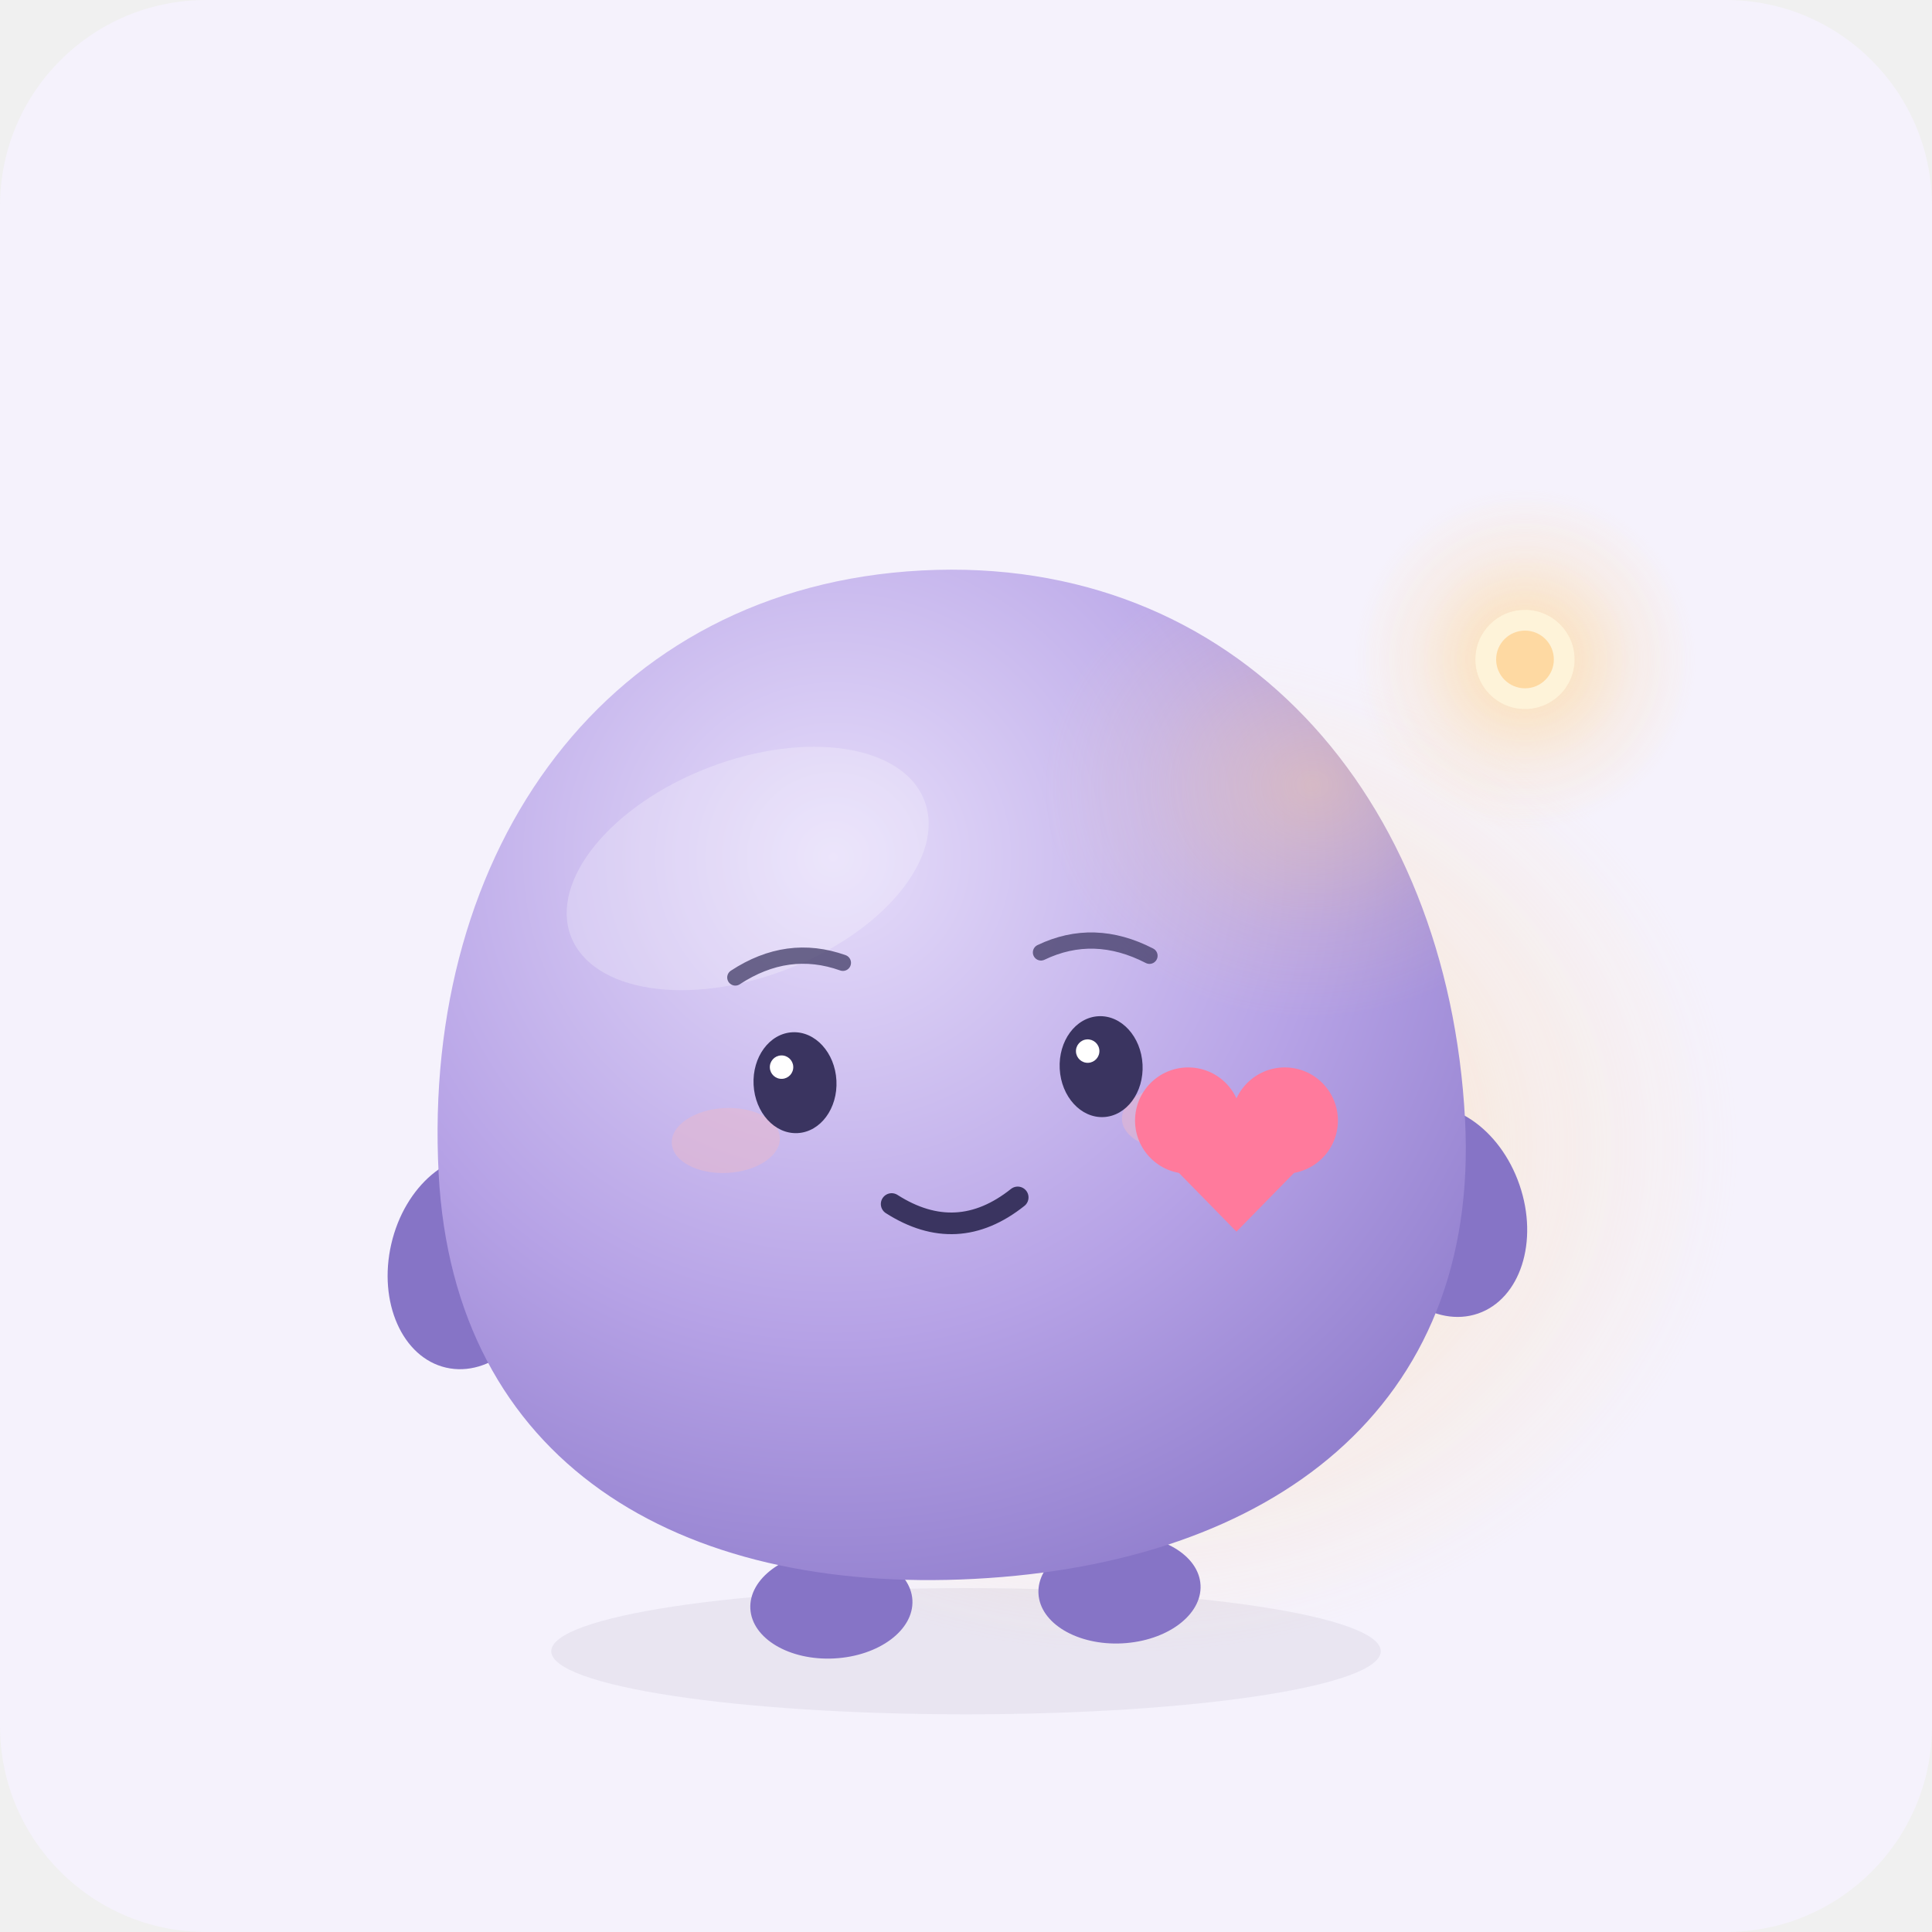
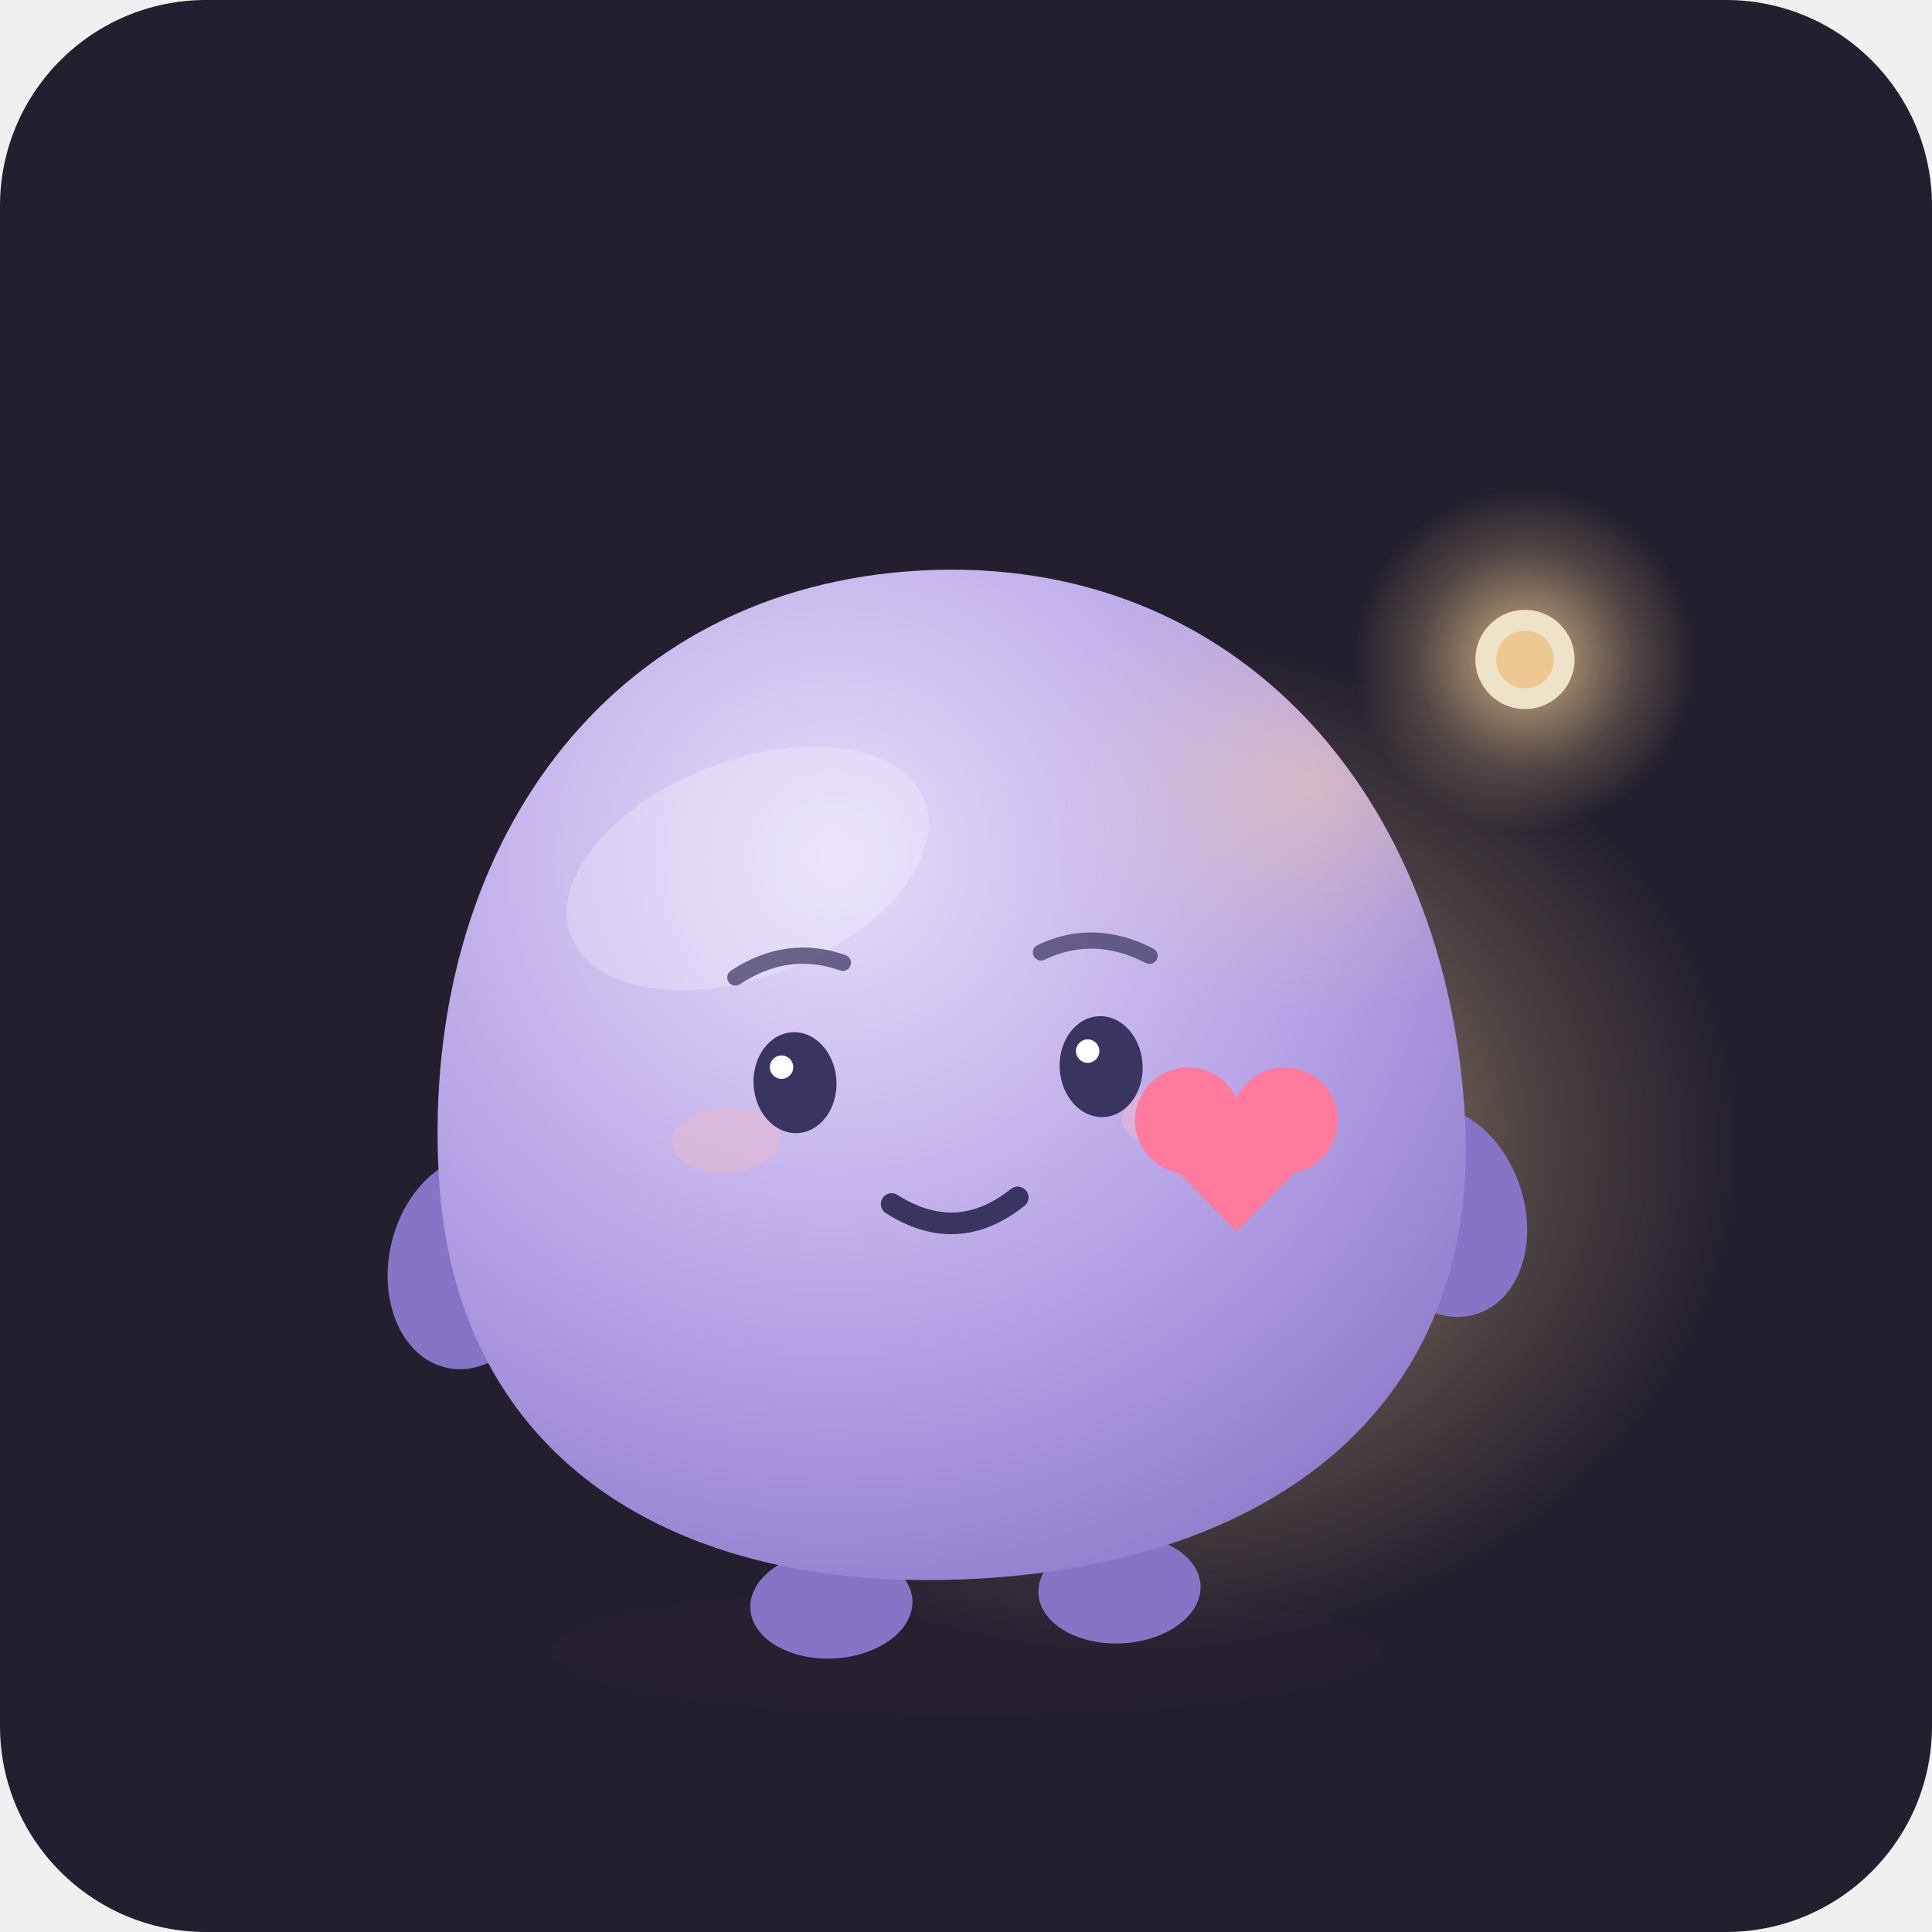
<svg xmlns="http://www.w3.org/2000/svg" viewBox="0 0 150 150">
  <style>
.body{transform-box:fill-box;transform-origin:50% 100%;animation:warm 3.2s ease-in-out infinite}
@keyframes warm{0%,100%{transform:translateY(0)}50%{transform:translateY(-1.8px)}}
.orb{transform-box:fill-box;transform-origin:center;animation:glo 2.9s ease-in-out infinite}
@keyframes glo{0%,100%{opacity:.72;transform:scale(.92)}50%{opacity:1;transform:scale(1.14)}}
.hb{transform-box:fill-box;transform-origin:center;animation:beat 1.7s ease-in-out infinite}@keyframes beat{0%,62%,100%{transform:scale(1)}14%{transform:scale(1.24)}28%{transform:scale(1.04)}42%{transform:scale(1.16)}}.rise{transform-box:fill-box;transform-origin:center;opacity:0;animation:rise 2.3s ease-out infinite}@keyframes rise{0%{opacity:0;transform:translateY(2px) scale(.5)}25%{opacity:.9}100%{opacity:0;transform:translateY(-15px) scale(1)}}
@media(prefers-reduced-motion:reduce){*{animation:none!important}}
</style>
-   <rect width="150" height="150" rx="16" fill="#F5F2FC" />
+   <rect width="150" height="150" rx="16" fill="#241F2E" />
  <g transform="translate(5,5)">
    <path opacity="0.07" d="M70 128.1C87.784 128.1 102.2 125.906 102.2 123.2C102.2 120.494 87.784 118.3 70 118.3C52.217 118.3 37.8 120.494 37.8 123.2C37.8 125.906 52.217 128.1 70 128.1Z" fill="#3A3460" />
    <g class="body" fill="none">
      <g opacity="0.92">
        <path d="M82.6 123.2C108.889 123.2 130.2 105.649 130.2 84C130.2 62.35 108.889 44.8 82.6 44.8C56.311 44.8 35 62.35 35 84C35 105.649 56.311 123.2 82.6 123.2Z" fill="url(#paint0_radial_1298_357)" />
      </g>
      <path d="M59.768 123.761C63.242 123.579 65.961 121.554 65.839 119.237C65.718 116.921 62.803 115.191 59.328 115.373C55.854 115.555 53.135 117.58 53.257 119.897C53.378 122.213 56.293 123.944 59.768 123.761Z" fill="#8674C6" />
      <path d="M82.137 122.589C85.612 122.407 88.33 120.382 88.209 118.065C88.087 115.749 85.172 114.018 81.698 114.201C78.223 114.383 75.505 116.408 75.626 118.725C75.748 121.041 78.663 122.771 82.137 122.589Z" fill="#8674C6" />
      <path d="M29.629 101.182C33.02 101.965 36.614 98.935 37.657 94.415C38.701 89.895 36.799 85.596 33.409 84.813C30.018 84.03 26.424 87.06 25.38 91.581C24.337 96.101 26.239 100.4 29.629 101.182Z" fill="#8674C6" />
      <path d="M109.75 96.984C113.04 95.851 114.483 91.376 112.972 86.99C111.462 82.604 107.571 79.966 104.281 81.099C100.991 82.232 99.548 86.706 101.059 91.092C102.569 95.479 106.46 98.116 109.75 96.984Z" fill="#8674C6" />
      <path d="M66.556 39.291C91.023 38.008 107.427 56.775 108.746 81.941C109.919 104.31 93.728 116.374 70.659 117.583C47.591 118.792 30.228 108.487 29.056 86.117C27.737 60.952 42.09 40.573 66.556 39.291Z" fill="url(#paint1_radial_1298_357)" />
      <mask id="mask0_1298_357" style="mask-type:luminance" maskUnits="userSpaceOnUse" x="28" y="39" width="81" height="79">
        <path d="M66.556 39.291C91.023 38.008 107.427 56.775 108.746 81.941C109.919 104.31 93.728 116.374 70.659 117.583C47.591 118.792 30.228 108.487 29.056 86.117C27.737 60.952 42.09 40.573 66.556 39.291Z" fill="white" />
      </mask>
      <g mask="url(#mask0_1298_357)">
        <path opacity="0.24" d="M56.059 70.271C63.638 67.362 68.435 61.492 66.772 57.161C65.11 52.83 57.618 51.677 50.038 54.587C42.459 57.496 37.663 63.366 39.325 67.697C40.987 72.028 48.48 73.18 56.059 70.271Z" fill="white" />
        <path opacity="0.506" d="M97.821 74.102C109.403 73.495 118.366 64.866 117.84 54.828C117.313 44.79 107.498 37.145 95.916 37.752C84.334 38.359 75.371 46.988 75.897 57.026C76.423 67.064 86.239 74.709 97.821 74.102Z" fill="url(#paint2_radial_1298_357)" />
      </g>
      <path opacity="0.55" d="M51.483 86.064C53.8 85.942 55.619 84.717 55.546 83.327C55.473 81.937 53.536 80.909 51.22 81.03C48.903 81.152 47.084 82.377 47.157 83.767C47.23 85.157 49.167 86.185 51.483 86.064Z" fill="#E7B8CE" />
      <path opacity="0.55" d="M86.436 84.232C88.752 84.11 90.571 82.885 90.498 81.495C90.425 80.106 88.488 79.077 86.172 79.199C83.855 79.32 82.037 80.545 82.109 81.935C82.182 83.325 84.119 84.353 86.436 84.232Z" fill="#E7B8CE" />
      <g opacity="0.72">
        <path d="M52.09 70.891C54.801 69.113 57.585 68.734 60.442 69.752" stroke="#3A3460" stroke-width="1.26" stroke-linecap="round" />
        <path d="M75.821 68.946C78.556 67.635 81.365 67.721 84.246 69.206" stroke="#3A3460" stroke-width="1.26" stroke-linecap="round" />
      </g>
      <path d="M56.929 82.974C58.705 82.881 60.053 81.053 59.94 78.891C59.827 76.729 58.295 75.052 56.519 75.145C54.743 75.238 53.395 77.066 53.509 79.228C53.622 81.39 55.153 83.067 56.929 82.974Z" fill="#3A3460" />
      <path d="M55.727 78.761C56.229 78.735 56.615 78.307 56.588 77.805C56.562 77.303 56.134 76.918 55.632 76.944C55.13 76.97 54.745 77.398 54.771 77.9C54.797 78.402 55.225 78.788 55.727 78.761Z" fill="white" />
      <path d="M80.697 81.729C82.473 81.635 83.82 79.807 83.707 77.645C83.594 75.484 82.062 73.806 80.286 73.899C78.51 73.992 77.163 75.82 77.276 77.983C77.389 80.144 78.921 81.822 80.697 81.729Z" fill="#3A3460" />
      <path d="M79.495 77.516C79.996 77.489 80.382 77.061 80.356 76.559C80.329 76.058 79.901 75.672 79.399 75.698C78.897 75.725 78.512 76.153 78.538 76.655C78.564 77.156 78.993 77.542 79.495 77.516Z" fill="white" />
      <path d="M64.228 88.48C67.612 90.639 70.874 90.468 74.014 87.967" stroke="#3A3460" stroke-width="1.68" stroke-linecap="round" />
      <g opacity="0.92">
        <g class="orb">
          <path d="M113.4 59.5C120.745 59.5 126.7 53.545 126.7 46.2C126.7 38.855 120.745 32.9 113.4 32.9C106.055 32.9 100.1 38.855 100.1 46.2C100.1 53.545 106.055 59.5 113.4 59.5Z" fill="url(#paint3_radial_1298_357)" />
          <path d="M113.4 50.05C115.526 50.05 117.25 48.326 117.25 46.2C117.25 44.074 115.526 42.35 113.4 42.35C111.274 42.35 109.55 44.074 109.55 46.2C109.55 48.326 111.274 50.05 113.4 50.05Z" fill="#FFF3D6" />
          <path d="M113.4 48.44C114.637 48.44 115.64 47.437 115.64 46.2C115.64 44.963 114.637 43.96 113.4 43.96C112.163 43.96 111.16 44.963 111.16 46.2C111.16 47.437 112.163 48.44 113.4 48.44Z" fill="#FFD79A" />
        </g>
      </g>
      <defs>
        <radialGradient id="paint0_radial_1298_357" cx="0" cy="0" r="1" gradientUnits="userSpaceOnUse" gradientTransform="translate(82.6 83.9999) scale(47.6 39.2)">
          <stop stop-color="#FFD79A" stop-opacity="0.85" />
          <stop offset="0.64" stop-color="#FFD79A" stop-opacity="0.22" />
          <stop offset="1" stop-color="#FFD79A" stop-opacity="0" />
        </radialGradient>
        <radialGradient id="paint1_radial_1298_357" cx="0" cy="0" r="1" gradientUnits="userSpaceOnUse" gradientTransform="translate(59.7361 61.63) rotate(-3) scale(68.628 67.424)">
          <stop stop-color="#E6DDFA" />
          <stop offset="0.55" stop-color="#B6A2E6" />
          <stop offset="1" stop-color="#8674C6" />
        </radialGradient>
        <radialGradient id="paint2_radial_1298_357" cx="0" cy="0" r="1" gradientUnits="userSpaceOnUse" gradientTransform="translate(96.8683 55.9268) rotate(-3) scale(21 18.2)">
          <stop stop-color="#FFD79A" stop-opacity="0.85" />
          <stop offset="0.64" stop-color="#FFD79A" stop-opacity="0.22" />
          <stop offset="1" stop-color="#FFD79A" stop-opacity="0" />
        </radialGradient>
        <radialGradient id="paint3_radial_1298_357" cx="0" cy="0" r="1" gradientUnits="userSpaceOnUse" gradientTransform="translate(113.4 46.1999) scale(13.3)">
          <stop stop-color="#FFD79A" stop-opacity="0.85" />
          <stop offset="0.64" stop-color="#FFD79A" stop-opacity="0.22" />
          <stop offset="1" stop-color="#FFD79A" stop-opacity="0" />
        </radialGradient>
      </defs>
    </g>
  </g>
  <g>
    <g class="hb">
      <circle cx="92.25" cy="87" r="4.125" fill="#FF7A9C" />
      <circle cx="99.75" cy="87" r="4.125" fill="#FF7A9C" />
      <path d="M88.65,88.125 L103.35,88.125 L96,95.625 Z" fill="#FF7A9C" />
    </g>
    <g class="rise">
      <circle cx="102.9" cy="84" r="2.31" fill="#FFAEC2" />
      <circle cx="107.1" cy="84" r="2.31" fill="#FFAEC2" />
      <path d="M100.884,84.63 L109.116,84.63 L105,88.83 Z" fill="#FFAEC2" />
    </g>
  </g>
</svg>
